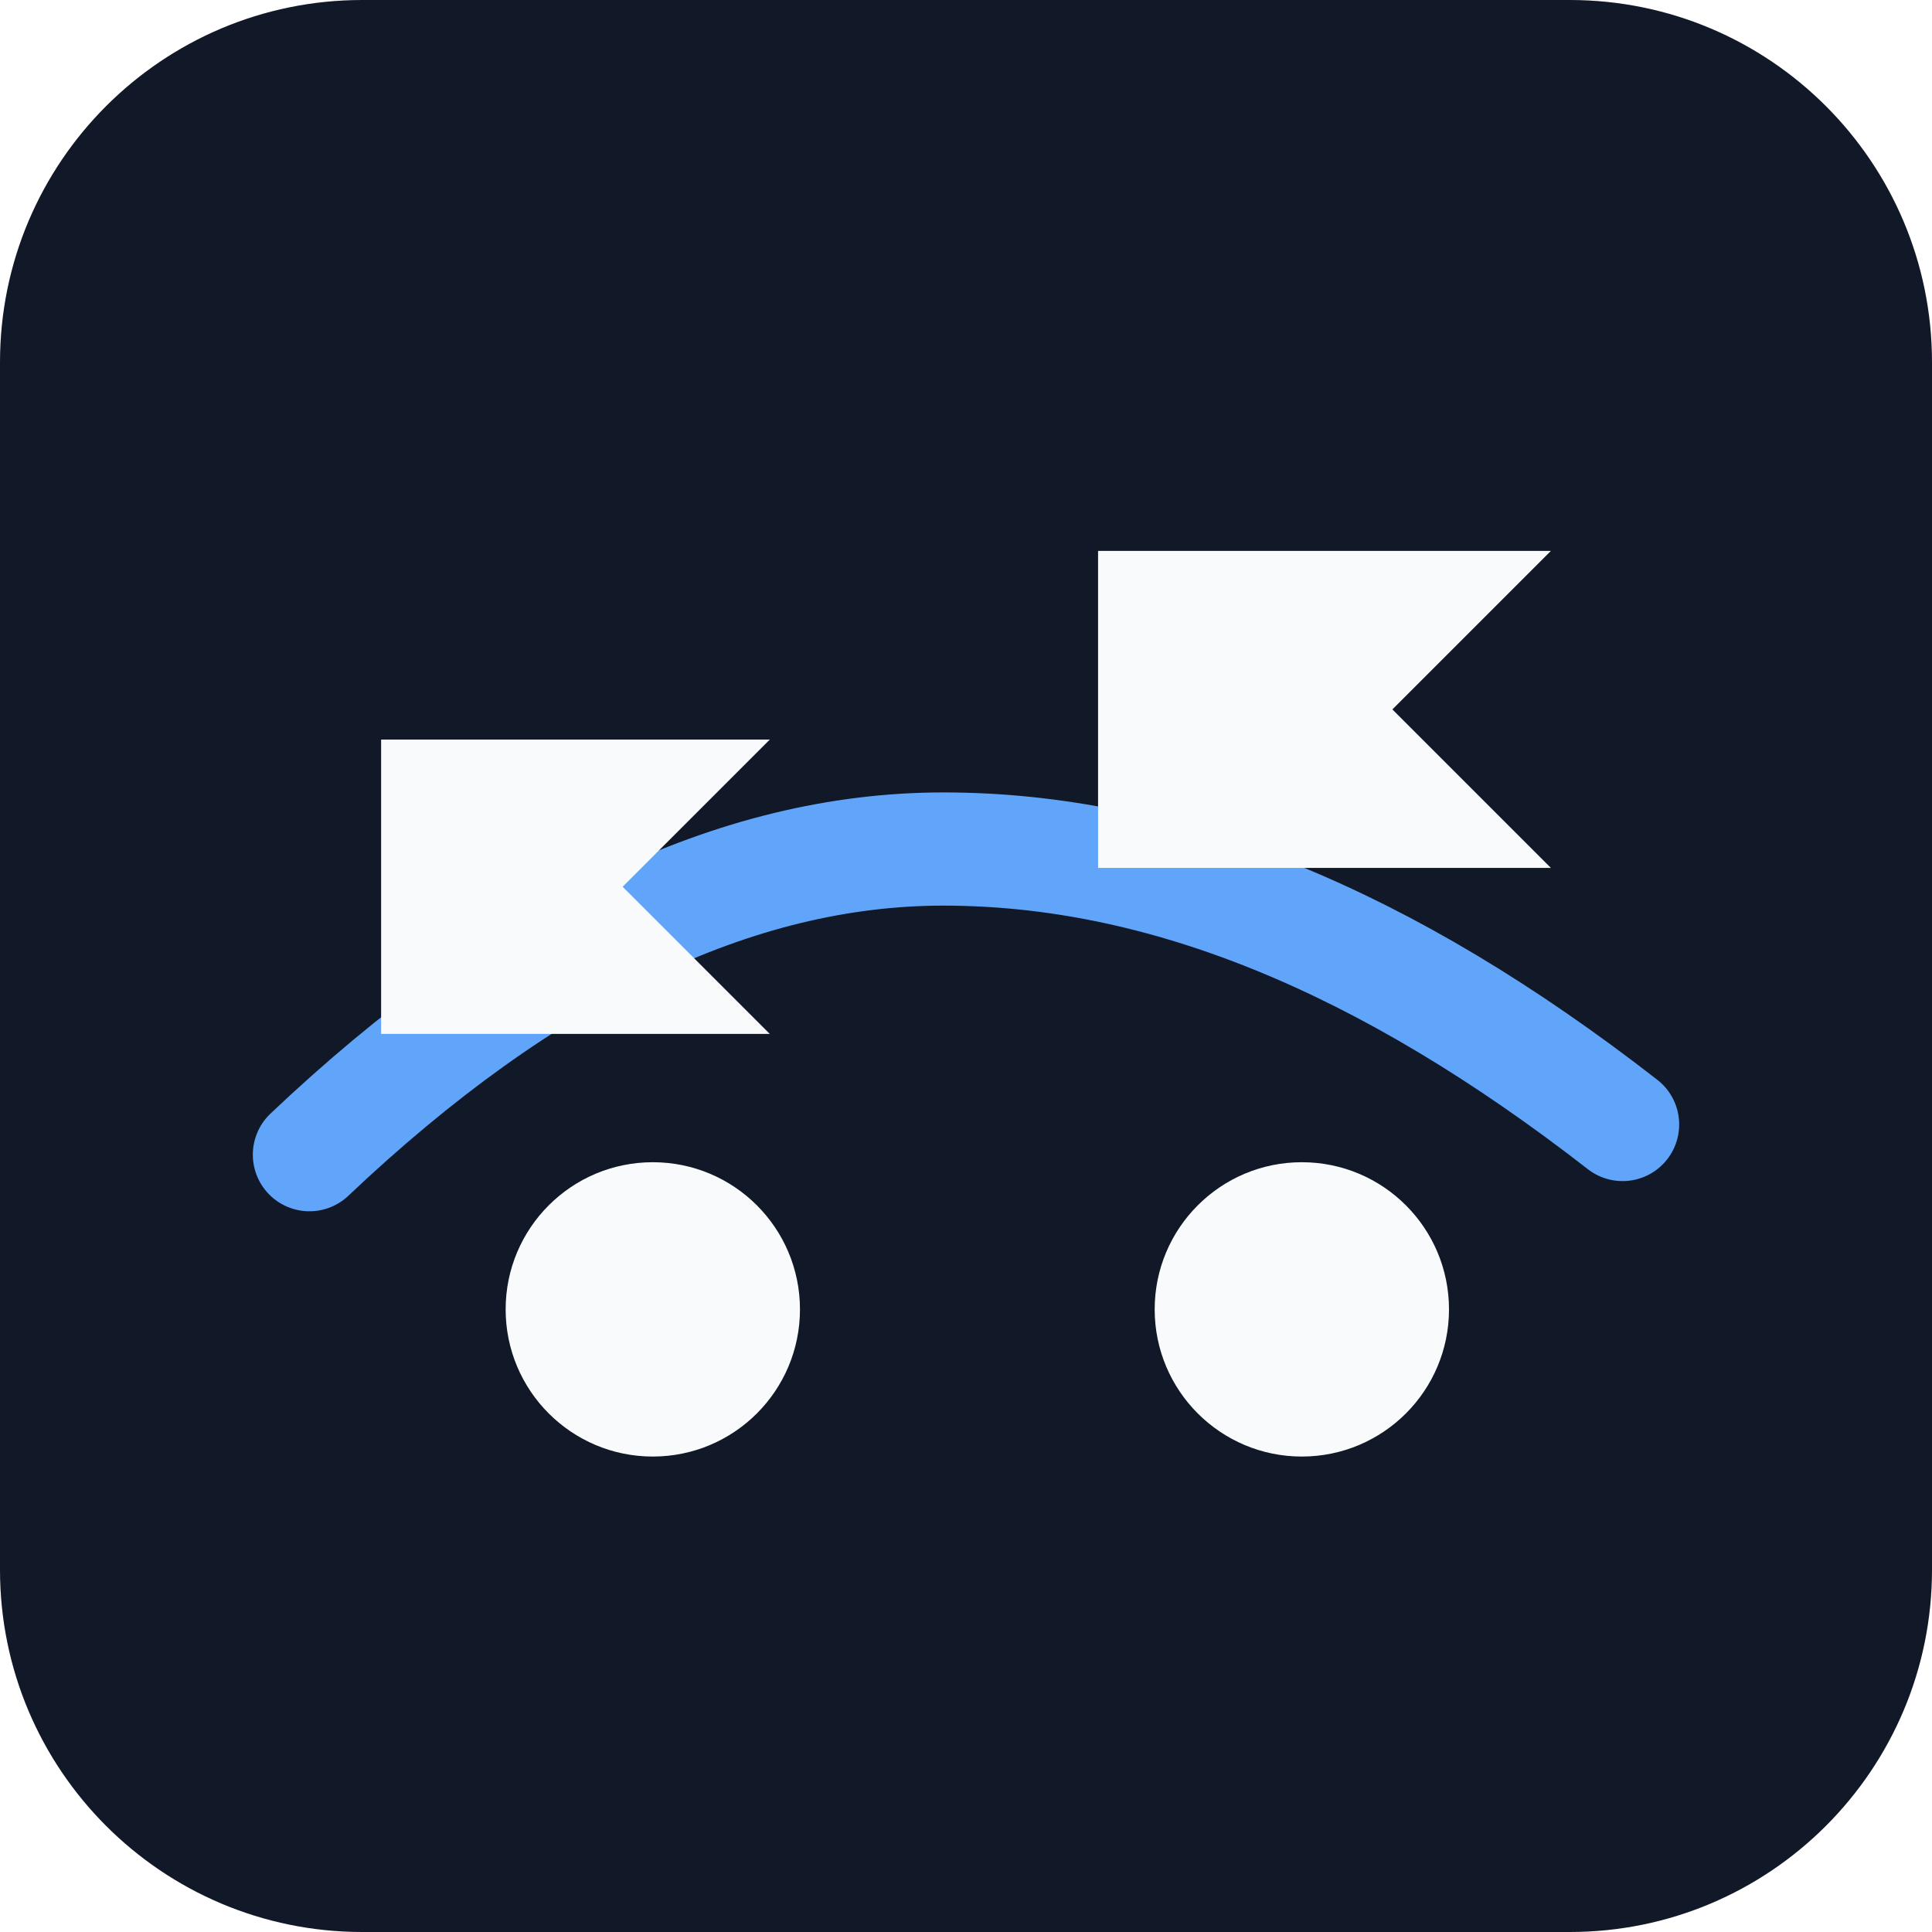
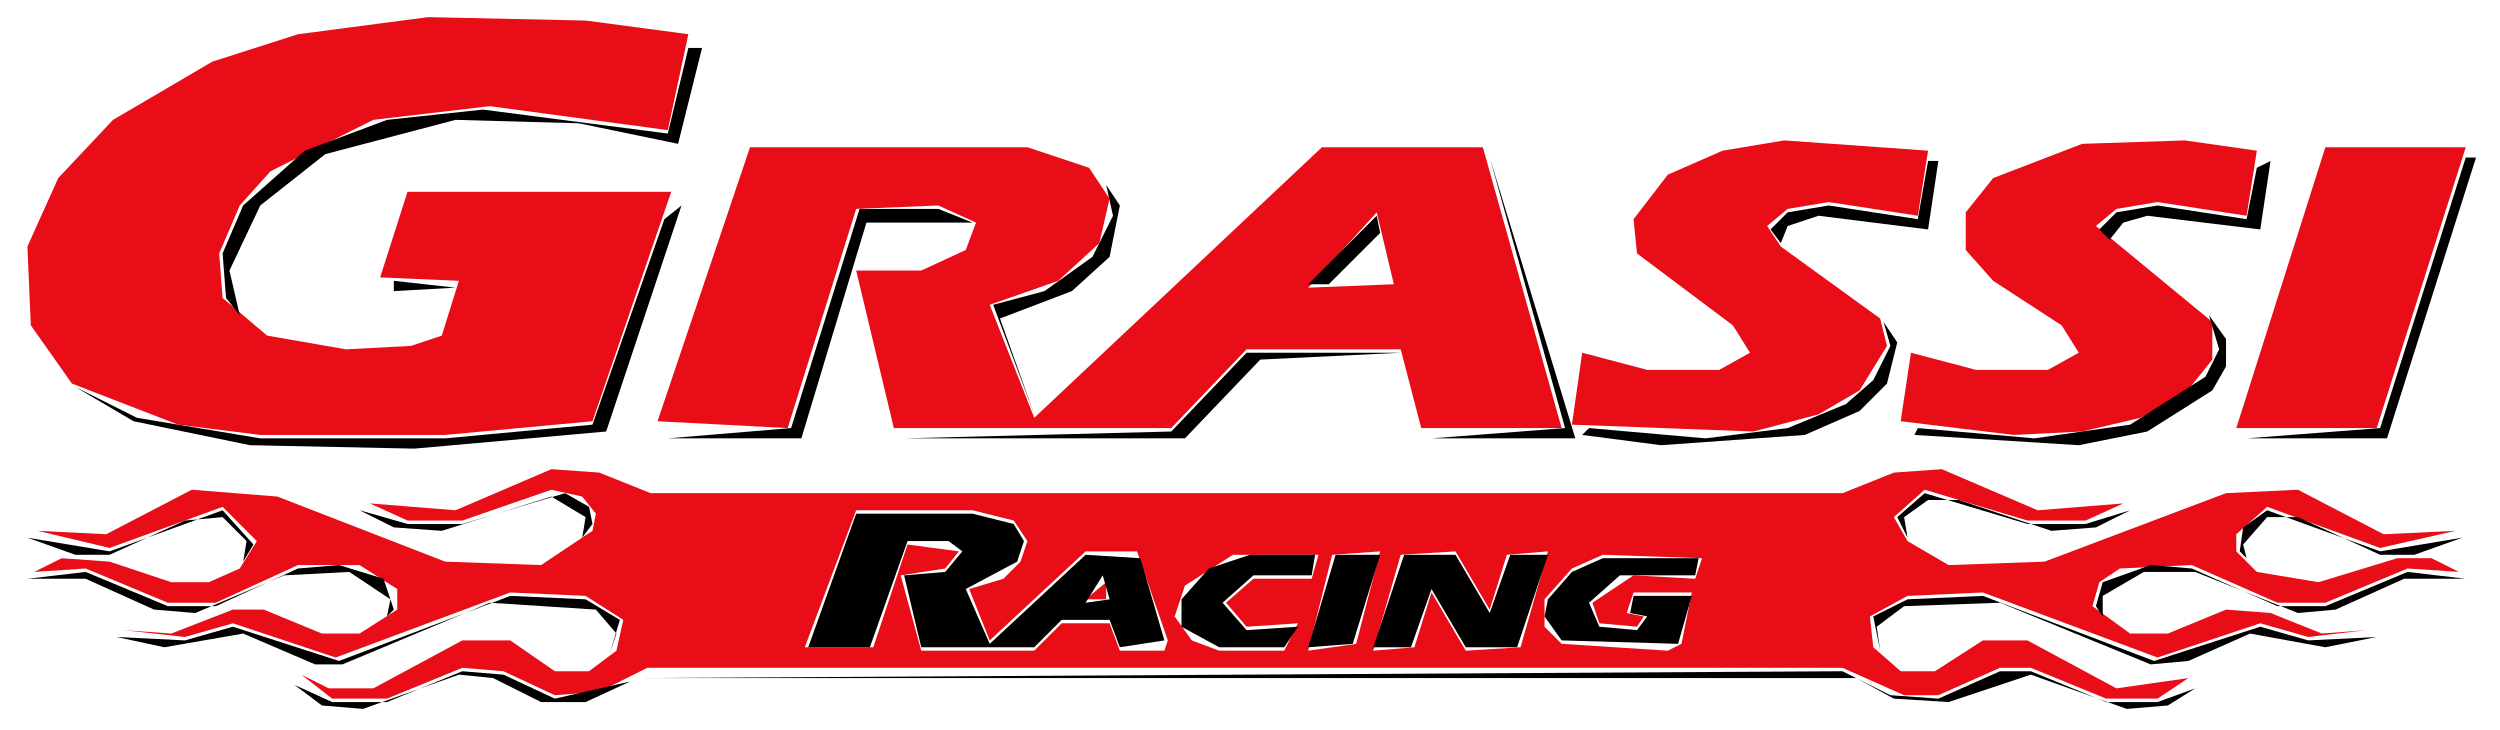
- <svg xmlns="http://www.w3.org/2000/svg" viewBox="0 0 512 512">
-   <rect width="512" height="512" rx="96" fill="#111827" />
-   <path d="M82 306c57-54 113-81 168-81 58 0 117 24 180 73" fill="none" stroke="#60a5fa" stroke-width="30" stroke-linecap="round" />
-   <path d="M101 196h103l-39 39 39 39H101z" fill="#f8fafc" />
-   <path d="M291 146h120l-42 42 42 42H291z" fill="#f8fafc" />
-   <circle cx="173" cy="347" r="39" fill="#f8fafc" />
-   <circle cx="345" cy="347" r="39" fill="#f8fafc" />
+ <svg xmlns="http://www.w3.org/2000/svg" viewBox="0 0 730 213" role="img" aria-label="Grassi Racing">
+   <path fill="#e80d17" fill-rule="evenodd" d="M10,167 L25,166 L49,176 L63,176 L87,165 L105,165 L116,172 L116,178 L105,185 L94,185 L77,178 L68,178 L50,185 L36,184 L54,186 L68,182 L98,192 L149,173 L171,174 L182,181 L180,190 L172,196 L162,196 L149,187 L135,187 L109,201 L96,201 L88,197 L97,204 L113,204 L135,195 L147,196 L162,203 L175,202 L189,195 L538,195 L556,203 L566,203 L584,195 L593,195 L615,204 L630,204 L639,198 L618,201 L592,187 L579,187 L565,196 L555,196 L547,189 L546,180 L557,174 L579,173 L630,192 L660,182 L674,186 L691,184 L678,185 L663,179 L650,178 L633,185 L622,185 L611,177 L613,170 L619,166 L640,165 L665,176 L679,176 L703,166 L718,167 L710,163 L700,163 L677,170 L659,167 L653,161 L653,156 L662,148 L695,160 L717,155 L696,156 L671,143 L650,144 L597,164 L569,165 L557,158 L553,151 L562,143 L592,152 L609,152 L620,147 L595,149 L567,137 L553,138 L538,144 L190,144 L175,138 L161,137 L133,149 L108,147 L119,152 L135,152 L161,143 L170,145 L174,150 L173,155 L158,165 L130,164 L81,145 L56,143 L31,156 L11,155 L32,160 L65,148 L75,158 L70,166 L61,170 L50,170 L32,164 L18,163ZM451,175 L459,166 L468,162 L497,163 L495,169 L477,168 L465,176 L467,182 L478,183 L480,180 L475,179 L477,173 L494,173 L491,188 L487,190 L456,188 L451,183ZM409,162 L425,161 L435,178 L440,162 L452,161 L444,189 L428,190 L418,173 L413,189 L401,190ZM403,161 L396,188 L382,190 L389,162ZM346,171 L360,162 L385,162 L383,169 L366,169 L358,176 L364,183 L379,182 L375,190 L356,190 L348,187 L343,180ZM235,189 L250,149 L284,149 L296,152 L300,158 L298,164 L293,169 L283,172 L289,187 L317,161 L332,161 L341,187 L340,190 L327,190 L324,182 L310,182 L302,190 L269,190 L263,168 L276,166 L280,161 L265,159 L255,189ZM323,170 L317,175 L323,175ZM720,43 L679,43 L653,125 L694,125ZM192,123 L230,125 L250,61 L274,60 L285,65 L282,73 L269,79 L250,79 L261,125 L342,125 L364,102 L409,102 L415,125 L456,125 L433,43 L386,43 L302,122 L289,89 L309,82 L321,71 L324,58 L318,49 L300,43 L219,43ZM402,62 L407,83 L382,84ZM659,44 L638,41 L608,42 L582,52 L574,62 L574,73 L582,82 L602,95 L607,103 L598,108 L577,108 L558,103 L555,123 L588,127 L608,126 L625,122 L638,115 L646,105 L646,94 L612,66 L618,61 L630,59 L656,63ZM563,44 L521,41 L503,44 L487,51 L477,64 L478,74 L506,95 L511,103 L502,108 L481,108 L462,103 L459,124 L512,126 L531,121 L543,114 L551,101 L549,93 L520,72 L516,66 L522,61 L534,59 L560,63ZM201,10 L171,6 L125,5 L87,10 L62,18 L33,35 L17,52 L8,72 L9,95 L21,112 L52,124 L76,127 L130,127 L173,123 L196,56 L119,56 L111,81 L134,82 L129,98 L120,101 L101,102 L78,98 L65,87 L64,74 L70,60 L79,50 L109,35 L143,31 L195,38Z" />
+   <path fill="#000" fill-rule="evenodd" d="M186,198 L542,198 L553,204 L569,205 L593,197 L621,207 L633,206 L641,201 L630,205 L615,205 L593,196 L584,196 L566,204 L552,203 L538,196ZM184,199 L162,204 L147,197 L135,196 L113,205 L97,205 L86,200 L94,206 L106,207 L134,197 L144,198 L158,205 L171,205ZM547,180 L549,190 L548,183 L556,177 L584,176 L628,194 L639,193 L657,185 L679,189 L694,186 L674,187 L660,183 L629,193 L579,174 L557,175ZM181,181 L171,175 L149,174 L99,193 L68,183 L54,187 L34,186 L48,189 L71,185 L92,194 L100,194 L143,176 L174,178 L180,185 L178,191ZM612,177 L614,180 L614,174 L626,167 L641,167 L671,179 L682,178 L702,169 L720,169 L703,167 L679,177 L665,177 L640,166 L628,165 L614,170ZM115,178 L112,169 L99,165 L87,166 L63,177 L49,177 L25,167 L8,169 L25,169 L45,178 L57,179 L83,168 L102,167 L114,175 L113,180ZM452,175 L451,180 L456,187 L490,188 L494,174 L477,174 L476,179 L481,180 L478,184 L467,183 L464,176 L473,168 L495,168 L496,163 L468,163 L459,167ZM410,162 L401,189 L412,189 L418,172 L428,189 L443,189 L452,162 L441,162 L435,179 L425,162ZM403,162 L390,162 L382,189 L395,188ZM384,162 L365,162 L353,166 L345,175 L345,183 L356,189 L375,189 L379,183 L364,184 L357,176 L366,168 L383,168ZM236,189 L254,189 L265,158 L277,158 L281,161 L276,167 L264,168 L269,189 L302,189 L310,181 L324,181 L327,189 L340,187 L333,163 L317,162 L289,188 L282,172 L297,164 L299,158 L296,153 L284,150 L250,150ZM322,168 L324,175 L317,176ZM654,161 L656,163 L655,159 L662,151 L671,151 L695,162 L705,162 L719,157 L695,161 L662,149 L655,154ZM74,159 L65,149 L32,161 L8,157 L22,162 L32,162 L54,152 L65,151 L72,158 L71,164ZM554,151 L557,157 L556,151 L563,146 L572,146 L599,155 L612,154 L622,149 L609,153 L592,153 L562,144ZM173,153 L172,148 L165,144 L135,153 L119,153 L105,149 L115,154 L129,155 L161,145 L171,151 L170,157ZM409,103 L364,103 L342,126 L264,128 L346,128 L368,105ZM554,100 L550,94 L552,101 L547,111 L539,118 L522,125 L498,128 L464,125 L462,127 L485,130 L527,127 L543,120 L551,112ZM650,99 L645,92 L648,102 L644,110 L622,124 L594,128 L560,125 L559,127 L607,130 L627,126 L646,114 L650,107ZM115,82 L115,85 L133,84ZM402,63 L382,83 L388,83 L403,68ZM284,65 L274,61 L251,61 L231,125 L195,128 L234,128 L253,65ZM199,60 L194,64 L173,124 L130,128 L76,128 L40,122 L22,113 L39,123 L73,130 L121,131 L177,126ZM323,54 L325,63 L319,75 L305,85 L290,89 L302,121 L292,93 L313,85 L324,75 L327,60ZM663,47 L659,49 L656,64 L630,60 L618,62 L613,67 L616,70 L620,65 L627,63 L660,67ZM566,47 L563,47 L560,64 L534,60 L522,62 L517,67 L520,71 L522,66 L531,63 L563,67ZM723,46 L720,46 L695,125 L656,128 L697,128ZM435,46 L457,125 L418,128 L460,128ZM205,14 L201,14 L195,39 L141,32 L113,35 L89,44 L71,60 L65,74 L66,87 L70,92 L67,79 L76,60 L95,45 L133,35 L169,36 L198,42Z" />
</svg>
